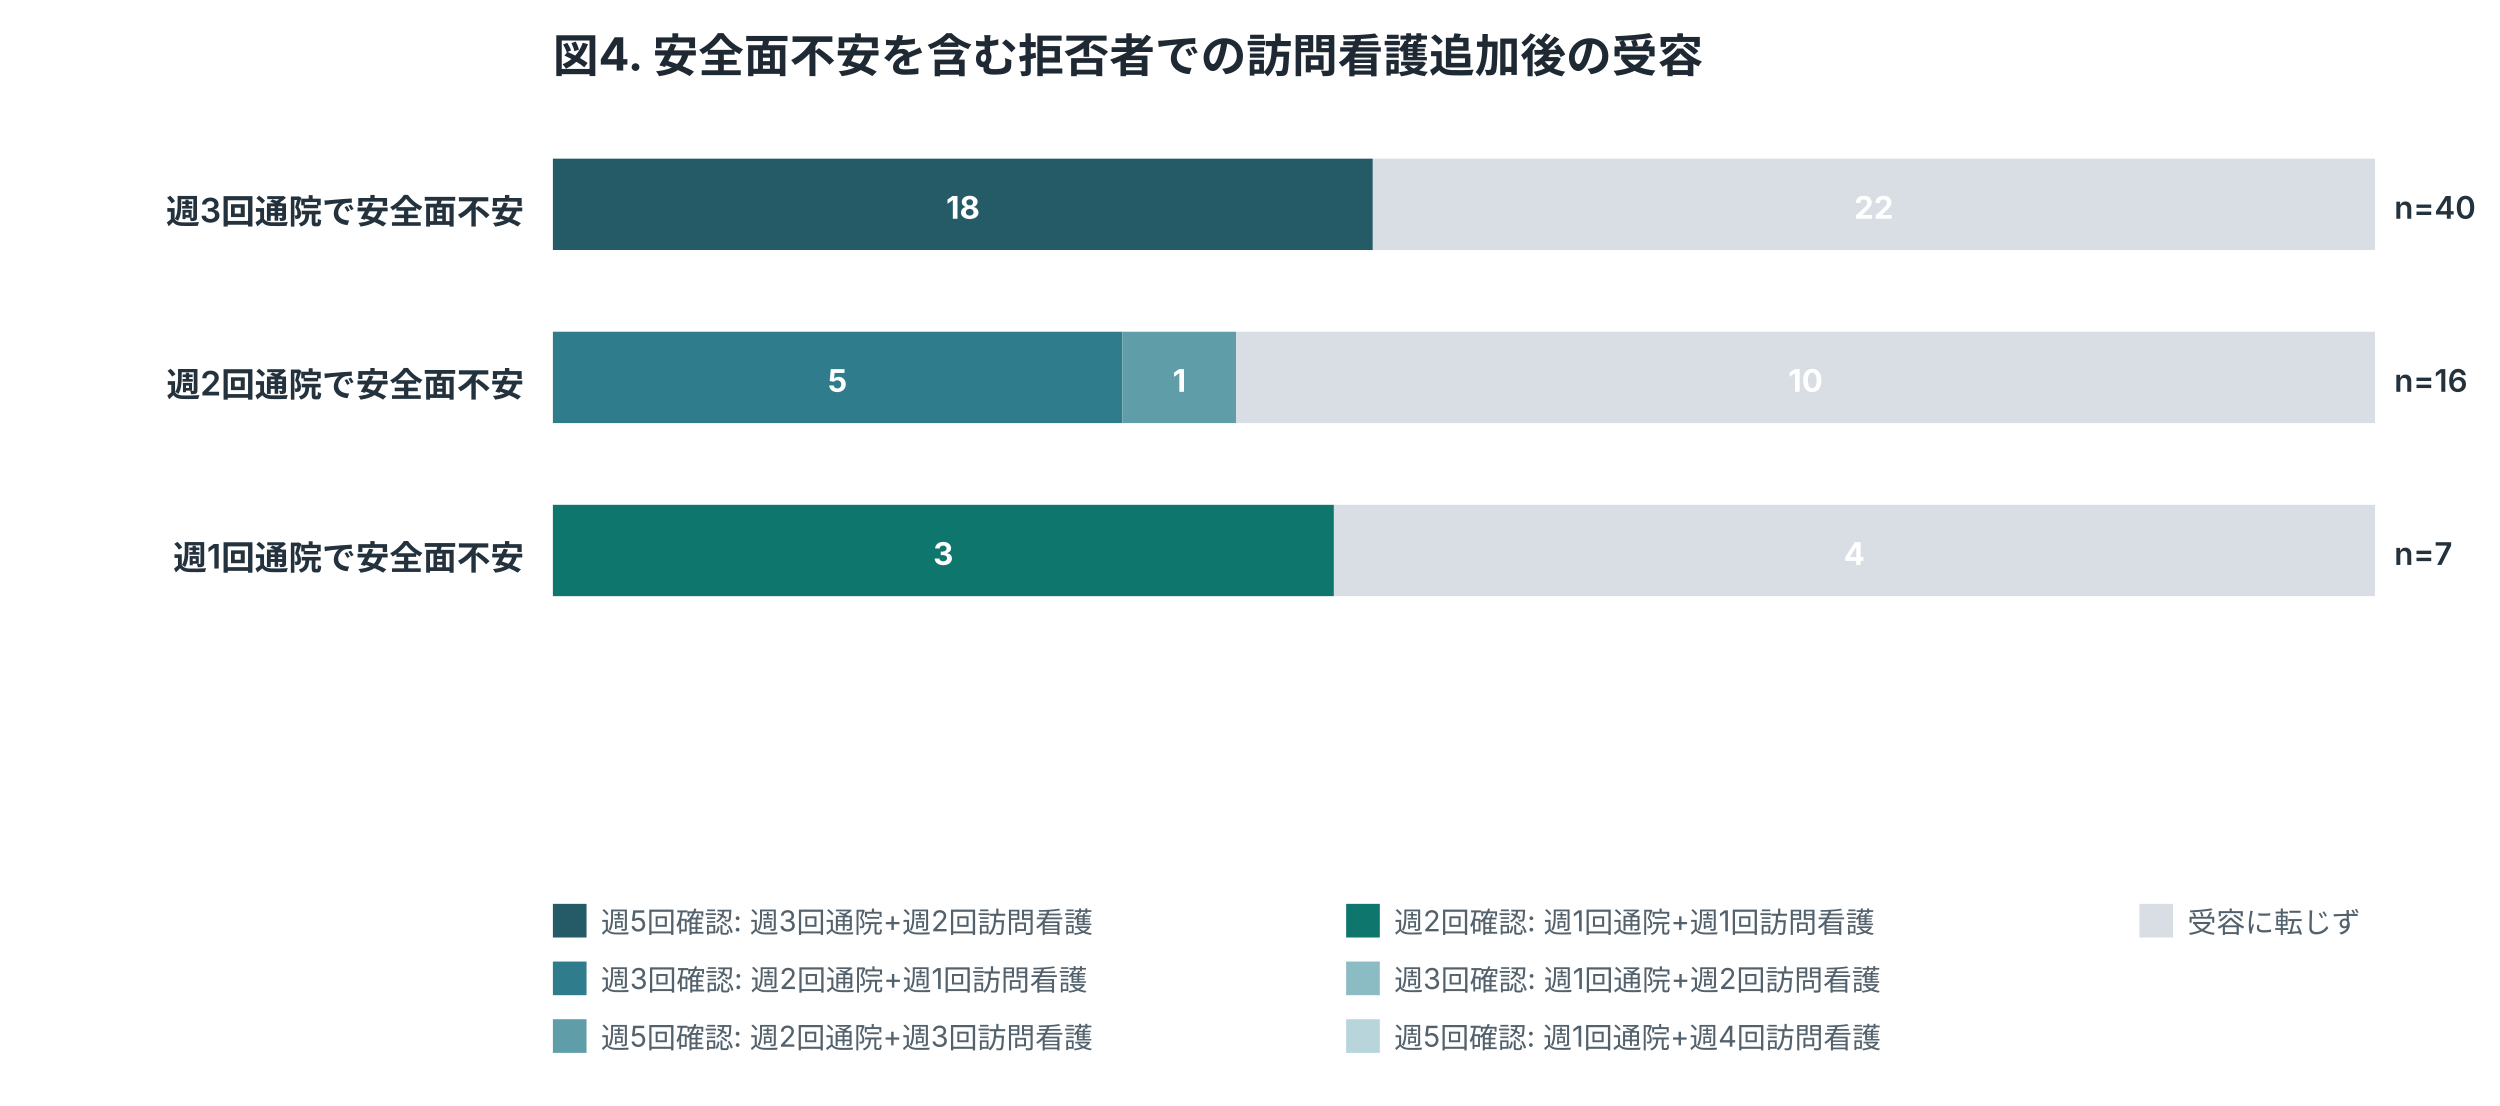
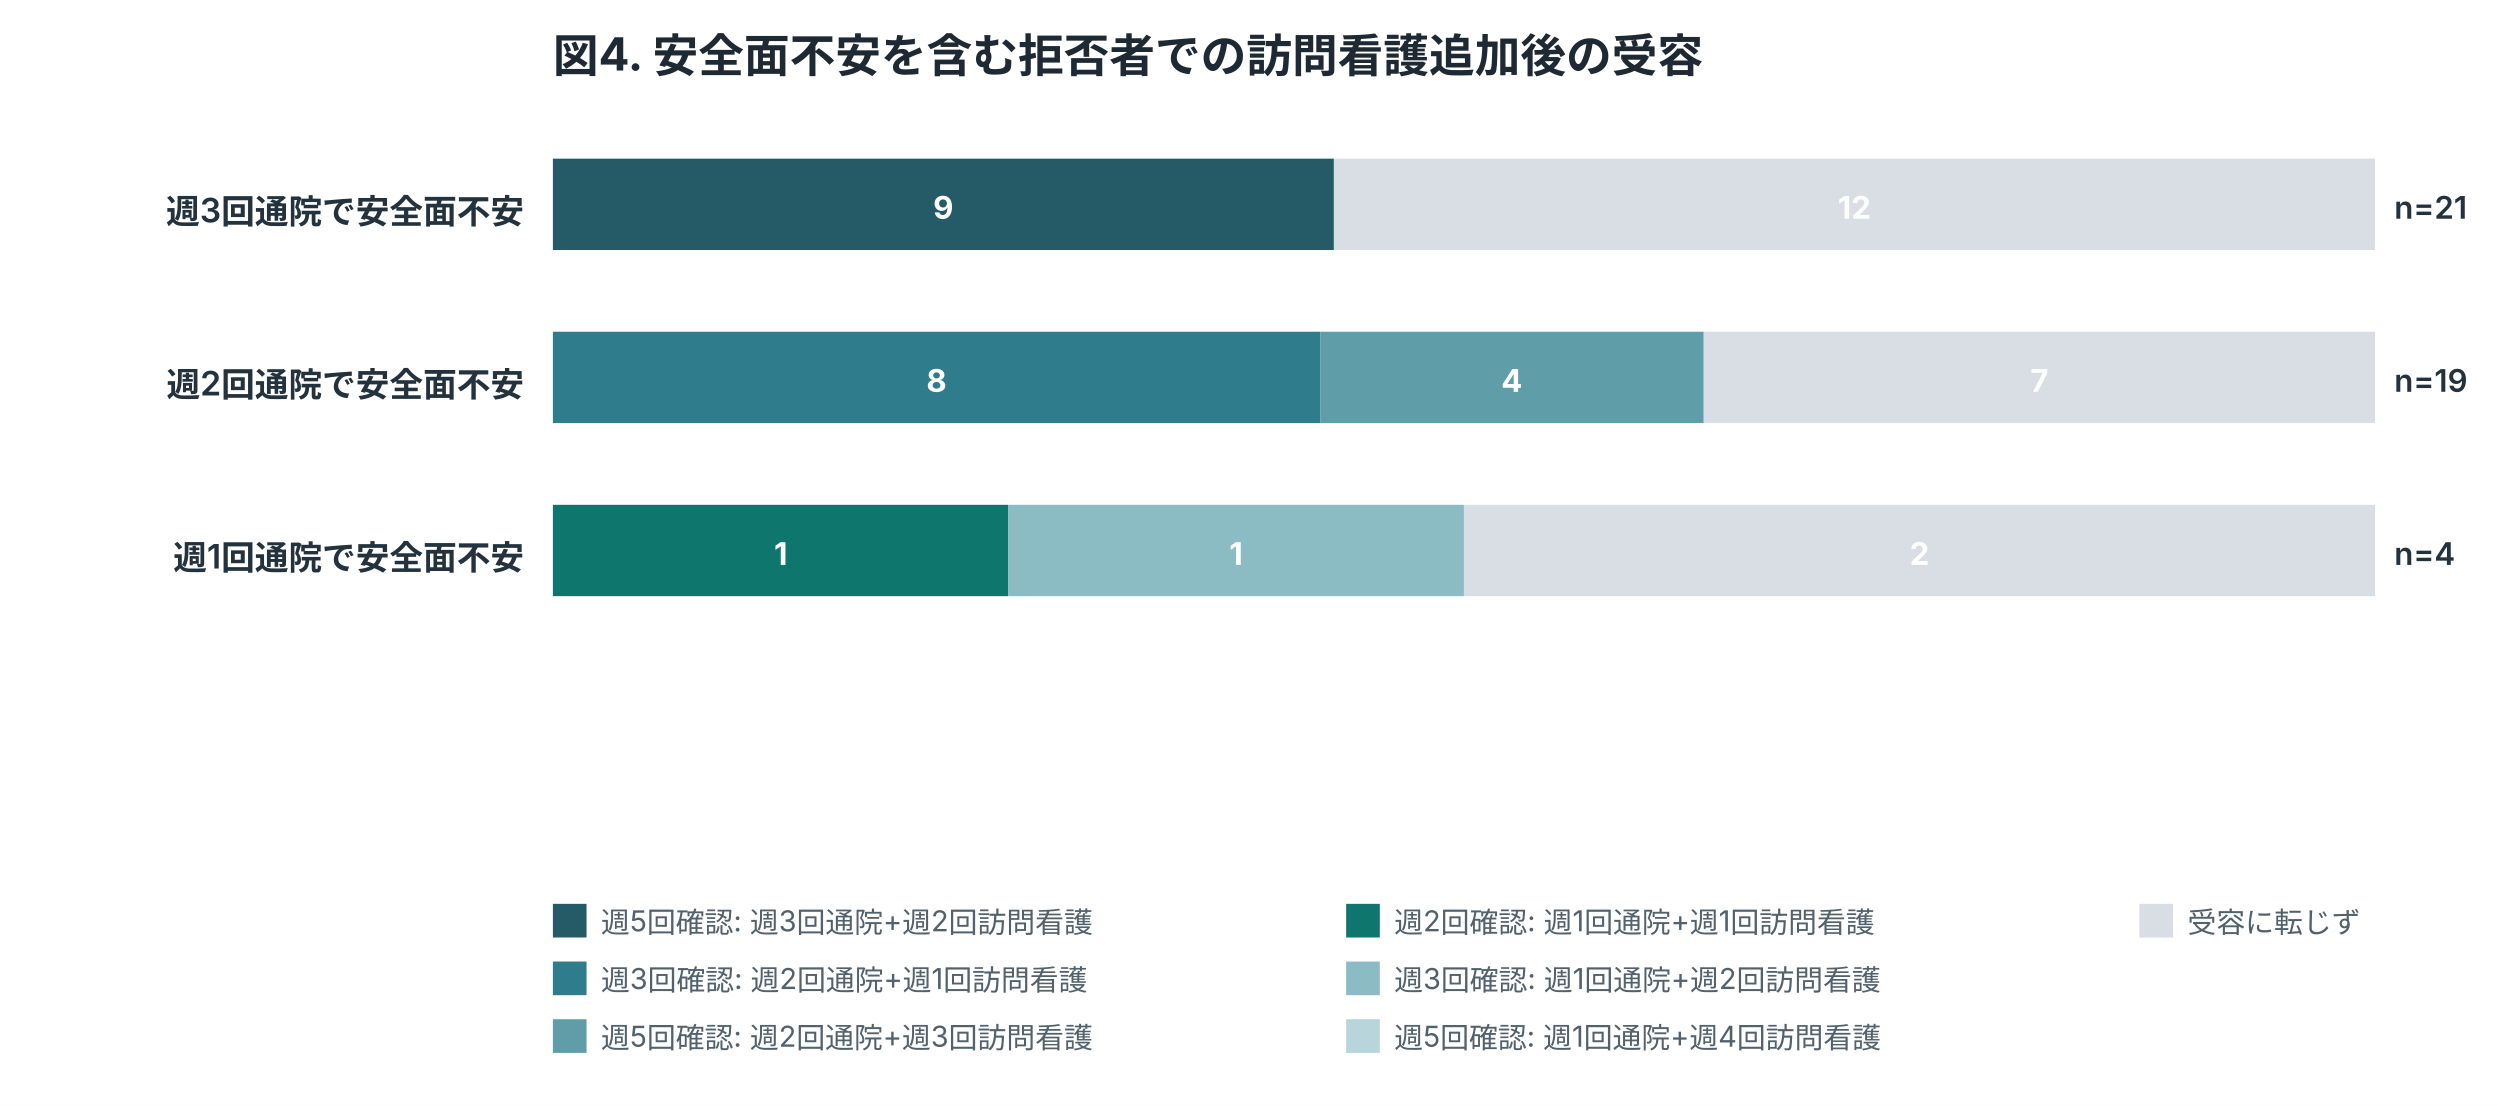
<svg xmlns="http://www.w3.org/2000/svg" width="1040" height="460" viewBox="0 0 1040 460" role="img">
  <style>
.title{font:700 19px -apple-system,BlinkMacSystemFont,"Segoe UI",sans-serif;fill:#1f2933}
.label{font:600 14px -apple-system,BlinkMacSystemFont,"Segoe UI",sans-serif;fill:#24323d}
.num{font:600 13px -apple-system,BlinkMacSystemFont,"Segoe UI",sans-serif;fill:#24323d}
.axis,.legend,.note{font:12px -apple-system,BlinkMacSystemFont,"Segoe UI",sans-serif;fill:#52616b}
.inside{font:700 13px -apple-system,BlinkMacSystemFont,"Segoe UI",sans-serif;fill:white}
.big{font:700 34px -apple-system,BlinkMacSystemFont,"Segoe UI",sans-serif;fill:#1f2933}
</style>
  <rect width="100%" height="100%" fill="white" />
  <text x="230" y="30" class="title">図4. 安全面不安を含む拒否者での訪問看護追加後の受容</text>
  <text x="218" y="93" text-anchor="end" class="label">週3回通院で安全面不安</text>
-   <rect x="230.0" y="66" width="341.1" height="38" fill="#245b67" />
-   <text x="400.6" y="91" text-anchor="middle" class="inside">18</text>
-   <rect x="571.1" y="66" width="416.9" height="38" fill="#d8dee4" />
-   <text x="779.5" y="91" text-anchor="middle" class="inside">22</text>
-   <text x="996" y="91" class="num">n=40</text>
+   <rect x="230.0" y="66" width="324.9" height="38" fill="#245b67" />
+   <text x="392.4" y="91" text-anchor="middle" class="inside">9</text>
+   <rect x="554.9" y="66" width="433.1" height="38" fill="#d8dee4" />
+   <text x="771.4" y="91" text-anchor="middle" class="inside">12</text>
+   <text x="996" y="91" class="num">n=21</text>
  <text x="218" y="165" text-anchor="end" class="label">週2回通院で安全面不安</text>
-   <rect x="230.0" y="138" width="236.9" height="38" fill="#2f7d8c" />
-   <text x="348.4" y="163" text-anchor="middle" class="inside">5</text>
-   <rect x="466.9" y="138" width="47.4" height="38" fill="#5f9ea8" />
-   <text x="490.6" y="163" text-anchor="middle" class="inside">1</text>
-   <rect x="514.2" y="138" width="473.8" height="38" fill="#d8dee4" />
-   <text x="751.1" y="163" text-anchor="middle" class="inside">10</text>
-   <text x="996" y="163" class="num">n=16</text>
+   <rect x="230.0" y="138" width="319.2" height="38" fill="#2f7d8c" />
+   <text x="389.6" y="163" text-anchor="middle" class="inside">8</text>
+   <rect x="549.2" y="138" width="159.6" height="38" fill="#5f9ea8" />
+   <text x="628.9" y="163" text-anchor="middle" class="inside">4</text>
+   <rect x="708.7" y="138" width="279.3" height="38" fill="#d8dee4" />
+   <text x="848.4" y="163" text-anchor="middle" class="inside">7</text>
+   <text x="996" y="163" class="num">n=19</text>
  <text x="218" y="237" text-anchor="end" class="label">週1回通院で安全面不安</text>
-   <rect x="230.0" y="210" width="324.9" height="38" fill="#0f766e" />
-   <text x="392.4" y="235" text-anchor="middle" class="inside">3</text>
-   <rect x="554.9" y="210" width="433.1" height="38" fill="#d8dee4" />
-   <text x="771.4" y="235" text-anchor="middle" class="inside">4</text>
-   <text x="996" y="235" class="num">n=7</text>
+   <rect x="230.0" y="210" width="189.5" height="38" fill="#0f766e" />
+   <text x="324.8" y="235" text-anchor="middle" class="inside">1</text>
+   <rect x="419.5" y="210" width="189.5" height="38" fill="#8bbbc3" />
+   <text x="514.2" y="235" text-anchor="middle" class="inside">1</text>
+   <rect x="609.0" y="210" width="379.0" height="38" fill="#d8dee4" />
+   <text x="798.5" y="235" text-anchor="middle" class="inside">2</text>
+   <text x="996" y="235" class="num">n=4</text>
  <rect x="230" y="376" width="14" height="14" fill="#245b67" />
  <text x="250" y="388" class="legend">週5回確認: 週3回通院+週2回訪問看護</text>
  <rect x="230" y="400" width="14" height="14" fill="#2f7d8c" />
  <text x="250" y="412" class="legend">週3回確認: 週2回通院+週1回訪問看護</text>
  <rect x="230" y="424" width="14" height="14" fill="#5f9ea8" />
  <text x="250" y="436" class="legend">週5回確認: 週2回通院+週3回訪問看護</text>
  <rect x="560" y="376" width="14" height="14" fill="#0f766e" />
  <text x="580" y="388" class="legend">週2回確認: 週1回通院+週1回訪問看護</text>
  <rect x="560" y="400" width="14" height="14" fill="#8bbbc3" />
  <text x="580" y="412" class="legend">週3回確認: 週1回通院+週2回訪問看護</text>
  <rect x="560" y="424" width="14" height="14" fill="#b7d5da" />
  <text x="580" y="436" class="legend">週5回確認: 週1回通院+週4回訪問看護</text>
  <rect x="890" y="376" width="14" height="14" fill="#d8dee4" />
  <text x="910" y="388" class="legend">受容に転じず</text>
</svg>
